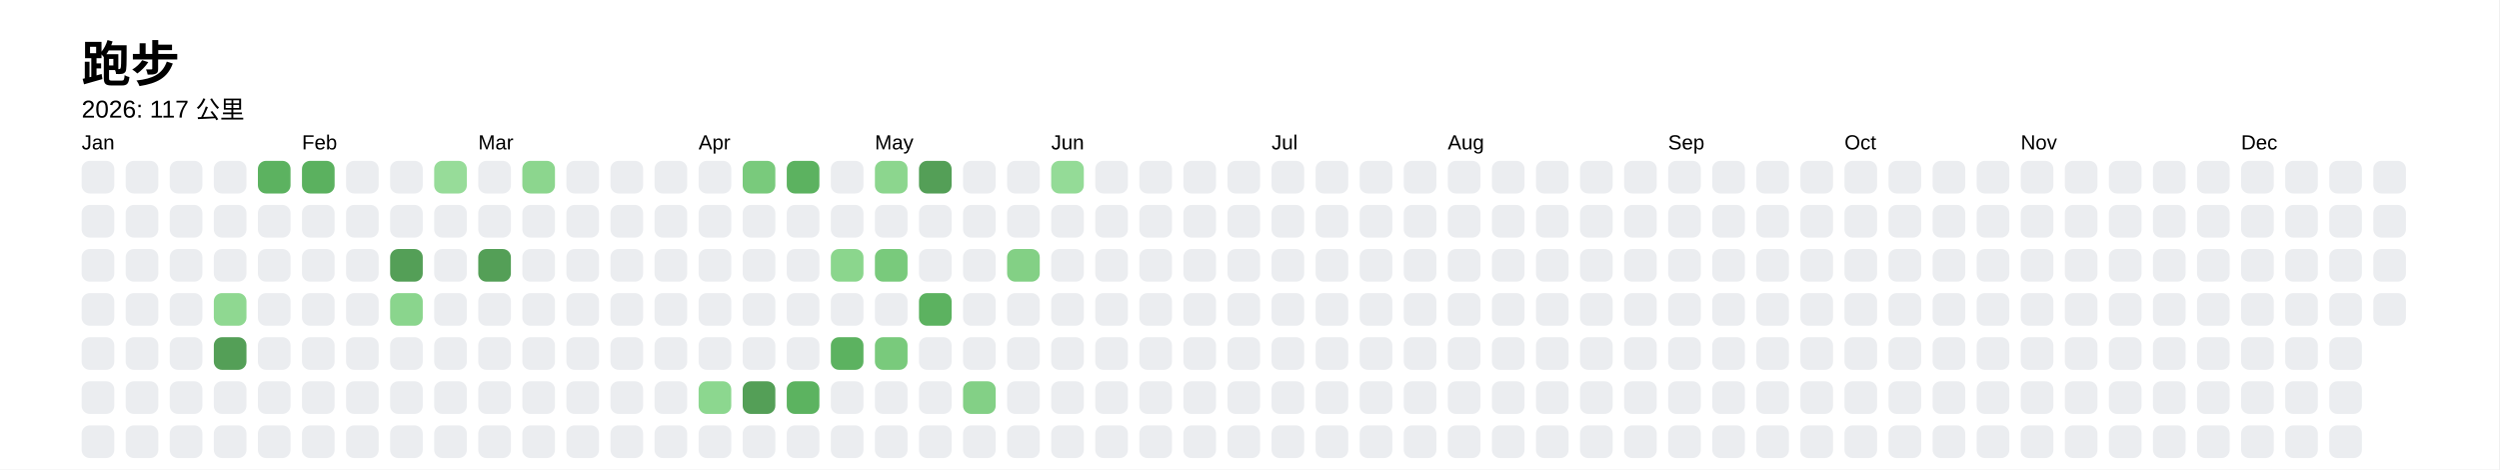
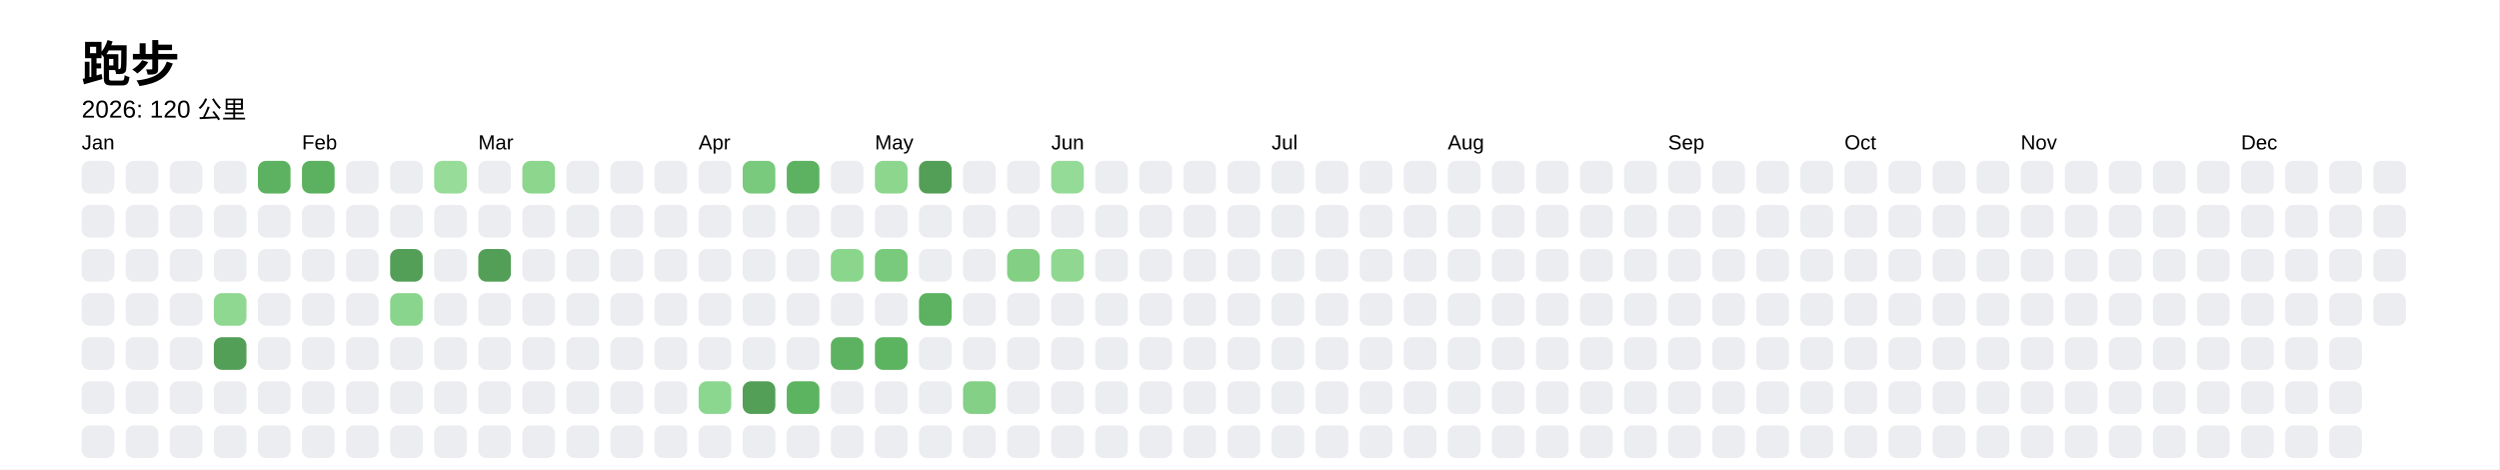
<svg xmlns="http://www.w3.org/2000/svg" baseProfile="full" height="57.5mm" version="1.1" viewBox="0,0,306.2,57.5" width="306.2mm">
  <defs />
  <rect fill="#FFFFFF" height="57.5" width="306.2" x="0" y="0" />
  <text fill="#000000" style="font-size:6px; font-family:Arial; font-weight:bold;" x="10" y="10">跑步</text>
-   <text fill="#000000" style="font-size:3px; font-family:Arial;" x="10" y="14.4">2026: 117 公里</text>
+   <text fill="#000000" style="font-size:3px; font-family:Arial;" x="10" y="14.4">2026: 120 公里</text>
  <text fill="#000000" style="font-size:2.5px; font-family:Arial" x="10" y="18.3">Jan</text>
  <rect fill="#EBEDF0" height="4" rx="1" ry="1" width="4" x="10" y="19.7" />
  <rect fill="#EBEDF0" height="4" rx="1" ry="1" width="4" x="10" y="25.1" />
  <rect fill="#EBEDF0" height="4" rx="1" ry="1" width="4" x="10" y="30.5" />
  <rect fill="#EBEDF0" height="4" rx="1" ry="1" width="4" x="10" y="35.9" />
  <rect fill="#EBEDF0" height="4" rx="1" ry="1" width="4" x="10" y="41.3" />
  <rect fill="#EBEDF0" height="4" rx="1" ry="1" width="4" x="10" y="46.7" />
  <rect fill="#EBEDF0" height="4" rx="1" ry="1" width="4" x="10" y="52.1" />
  <rect fill="#EBEDF0" height="4" rx="1" ry="1" width="4" x="15.4" y="19.7" />
  <rect fill="#EBEDF0" height="4" rx="1" ry="1" width="4" x="15.4" y="25.1" />
  <rect fill="#EBEDF0" height="4" rx="1" ry="1" width="4" x="15.4" y="30.5" />
  <rect fill="#EBEDF0" height="4" rx="1" ry="1" width="4" x="15.4" y="35.9" />
  <rect fill="#EBEDF0" height="4" rx="1" ry="1" width="4" x="15.4" y="41.3" />
  <rect fill="#EBEDF0" height="4" rx="1" ry="1" width="4" x="15.4" y="46.7" />
  <rect fill="#EBEDF0" height="4" rx="1" ry="1" width="4" x="15.4" y="52.1" />
  <rect fill="#EBEDF0" height="4" rx="1" ry="1" width="4" x="20.8" y="19.7" />
  <rect fill="#EBEDF0" height="4" rx="1" ry="1" width="4" x="20.8" y="25.1" />
  <rect fill="#EBEDF0" height="4" rx="1" ry="1" width="4" x="20.8" y="30.5" />
  <rect fill="#EBEDF0" height="4" rx="1" ry="1" width="4" x="20.8" y="35.9" />
  <rect fill="#EBEDF0" height="4" rx="1" ry="1" width="4" x="20.8" y="41.3" />
  <rect fill="#EBEDF0" height="4" rx="1" ry="1" width="4" x="20.8" y="46.7" />
  <rect fill="#EBEDF0" height="4" rx="1" ry="1" width="4" x="20.8" y="52.1" />
  <rect fill="#EBEDF0" height="4" rx="1" ry="1" width="4" x="26.2" y="19.7" />
  <rect fill="#EBEDF0" height="4" rx="1" ry="1" width="4" x="26.2" y="25.1" />
  <rect fill="#EBEDF0" height="4" rx="1" ry="1" width="4" x="26.2" y="30.5" />
  <rect fill="#8fd891" height="4" rx="1" ry="1" width="4" x="26.2" y="35.9" />
  <rect fill="#549F57" height="4" rx="1" ry="1" width="4" x="26.2" y="41.3" />
  <rect fill="#EBEDF0" height="4" rx="1" ry="1" width="4" x="26.2" y="46.7" />
  <rect fill="#EBEDF0" height="4" rx="1" ry="1" width="4" x="26.2" y="52.1" />
  <rect fill="#5cb260" height="4" rx="1" ry="1" width="4" x="31.6" y="19.7" />
  <rect fill="#EBEDF0" height="4" rx="1" ry="1" width="4" x="31.6" y="25.1" />
  <rect fill="#EBEDF0" height="4" rx="1" ry="1" width="4" x="31.6" y="30.5" />
  <rect fill="#EBEDF0" height="4" rx="1" ry="1" width="4" x="31.6" y="35.9" />
  <rect fill="#EBEDF0" height="4" rx="1" ry="1" width="4" x="31.6" y="41.3" />
  <rect fill="#EBEDF0" height="4" rx="1" ry="1" width="4" x="31.6" y="46.7" />
  <rect fill="#EBEDF0" height="4" rx="1" ry="1" width="4" x="31.6" y="52.1" />
  <text fill="#000000" style="font-size:2.5px; font-family:Arial" x="37.0" y="18.3">Feb</text>
  <rect fill="#5bb15f" height="4" rx="1" ry="1" width="4" x="37.0" y="19.7" />
  <rect fill="#EBEDF0" height="4" rx="1" ry="1" width="4" x="37.0" y="25.1" />
  <rect fill="#EBEDF0" height="4" rx="1" ry="1" width="4" x="37.0" y="30.5" />
  <rect fill="#EBEDF0" height="4" rx="1" ry="1" width="4" x="37.0" y="35.9" />
  <rect fill="#EBEDF0" height="4" rx="1" ry="1" width="4" x="37.0" y="41.3" />
  <rect fill="#EBEDF0" height="4" rx="1" ry="1" width="4" x="37.0" y="46.7" />
  <rect fill="#EBEDF0" height="4" rx="1" ry="1" width="4" x="37.0" y="52.1" />
  <rect fill="#EBEDF0" height="4" rx="1" ry="1" width="4" x="42.4" y="19.7" />
  <rect fill="#EBEDF0" height="4" rx="1" ry="1" width="4" x="42.4" y="25.1" />
  <rect fill="#EBEDF0" height="4" rx="1" ry="1" width="4" x="42.4" y="30.5" />
  <rect fill="#EBEDF0" height="4" rx="1" ry="1" width="4" x="42.4" y="35.9" />
  <rect fill="#EBEDF0" height="4" rx="1" ry="1" width="4" x="42.4" y="41.3" />
  <rect fill="#EBEDF0" height="4" rx="1" ry="1" width="4" x="42.4" y="46.7" />
  <rect fill="#EBEDF0" height="4" rx="1" ry="1" width="4" x="42.4" y="52.1" />
  <rect fill="#EBEDF0" height="4" rx="1" ry="1" width="4" x="47.8" y="19.7" />
  <rect fill="#EBEDF0" height="4" rx="1" ry="1" width="4" x="47.8" y="25.1" />
  <rect fill="#549F57" height="4" rx="1" ry="1" width="4" x="47.8" y="30.5" />
  <rect fill="#8ad58d" height="4" rx="1" ry="1" width="4" x="47.8" y="35.9" />
  <rect fill="#EBEDF0" height="4" rx="1" ry="1" width="4" x="47.8" y="41.3" />
  <rect fill="#EBEDF0" height="4" rx="1" ry="1" width="4" x="47.8" y="46.7" />
  <rect fill="#EBEDF0" height="4" rx="1" ry="1" width="4" x="47.8" y="52.1" />
  <rect fill="#97dc99" height="4" rx="1" ry="1" width="4" x="53.2" y="19.7" />
  <rect fill="#EBEDF0" height="4" rx="1" ry="1" width="4" x="53.2" y="25.1" />
  <rect fill="#EBEDF0" height="4" rx="1" ry="1" width="4" x="53.2" y="30.5" />
  <rect fill="#EBEDF0" height="4" rx="1" ry="1" width="4" x="53.2" y="35.9" />
  <rect fill="#EBEDF0" height="4" rx="1" ry="1" width="4" x="53.2" y="41.3" />
  <rect fill="#EBEDF0" height="4" rx="1" ry="1" width="4" x="53.2" y="46.7" />
  <rect fill="#EBEDF0" height="4" rx="1" ry="1" width="4" x="53.2" y="52.1" />
  <text fill="#000000" style="font-size:2.5px; font-family:Arial" x="58.6" y="18.3">Mar</text>
  <rect fill="#EBEDF0" height="4" rx="1" ry="1" width="4" x="58.6" y="19.7" />
  <rect fill="#EBEDF0" height="4" rx="1" ry="1" width="4" x="58.6" y="25.1" />
  <rect fill="#549F57" height="4" rx="1" ry="1" width="4" x="58.6" y="30.5" />
  <rect fill="#EBEDF0" height="4" rx="1" ry="1" width="4" x="58.6" y="35.9" />
  <rect fill="#EBEDF0" height="4" rx="1" ry="1" width="4" x="58.6" y="41.3" />
  <rect fill="#EBEDF0" height="4" rx="1" ry="1" width="4" x="58.6" y="46.7" />
  <rect fill="#EBEDF0" height="4" rx="1" ry="1" width="4" x="58.6" y="52.1" />
  <rect fill="#8cd68e" height="4" rx="1" ry="1" width="4" x="64" y="19.7" />
  <rect fill="#EBEDF0" height="4" rx="1" ry="1" width="4" x="64" y="25.1" />
  <rect fill="#EBEDF0" height="4" rx="1" ry="1" width="4" x="64" y="30.5" />
  <rect fill="#EBEDF0" height="4" rx="1" ry="1" width="4" x="64" y="35.9" />
  <rect fill="#EBEDF0" height="4" rx="1" ry="1" width="4" x="64" y="41.3" />
  <rect fill="#EBEDF0" height="4" rx="1" ry="1" width="4" x="64" y="46.7" />
  <rect fill="#EBEDF0" height="4" rx="1" ry="1" width="4" x="64" y="52.1" />
  <rect fill="#EBEDF0" height="4" rx="1" ry="1" width="4" x="69.4" y="19.7" />
  <rect fill="#EBEDF0" height="4" rx="1" ry="1" width="4" x="69.4" y="25.1" />
  <rect fill="#EBEDF0" height="4" rx="1" ry="1" width="4" x="69.4" y="30.5" />
  <rect fill="#EBEDF0" height="4" rx="1" ry="1" width="4" x="69.4" y="35.9" />
  <rect fill="#EBEDF0" height="4" rx="1" ry="1" width="4" x="69.4" y="41.3" />
  <rect fill="#EBEDF0" height="4" rx="1" ry="1" width="4" x="69.4" y="46.7" />
  <rect fill="#EBEDF0" height="4" rx="1" ry="1" width="4" x="69.4" y="52.1" />
  <rect fill="#EBEDF0" height="4" rx="1" ry="1" width="4" x="74.8" y="19.7" />
  <rect fill="#EBEDF0" height="4" rx="1" ry="1" width="4" x="74.8" y="25.1" />
  <rect fill="#EBEDF0" height="4" rx="1" ry="1" width="4" x="74.8" y="30.5" />
  <rect fill="#EBEDF0" height="4" rx="1" ry="1" width="4" x="74.8" y="35.9" />
  <rect fill="#EBEDF0" height="4" rx="1" ry="1" width="4" x="74.8" y="41.3" />
  <rect fill="#EBEDF0" height="4" rx="1" ry="1" width="4" x="74.8" y="46.7" />
  <rect fill="#EBEDF0" height="4" rx="1" ry="1" width="4" x="74.8" y="52.1" />
  <rect fill="#EBEDF0" height="4" rx="1" ry="1" width="4" x="80.2" y="19.7" />
  <rect fill="#EBEDF0" height="4" rx="1" ry="1" width="4" x="80.2" y="25.1" />
  <rect fill="#EBEDF0" height="4" rx="1" ry="1" width="4" x="80.2" y="30.5" />
  <rect fill="#EBEDF0" height="4" rx="1" ry="1" width="4" x="80.2" y="35.9" />
  <rect fill="#EBEDF0" height="4" rx="1" ry="1" width="4" x="80.2" y="41.3" />
  <rect fill="#EBEDF0" height="4" rx="1" ry="1" width="4" x="80.2" y="46.7" />
  <rect fill="#EBEDF0" height="4" rx="1" ry="1" width="4" x="80.2" y="52.1" />
  <text fill="#000000" style="font-size:2.5px; font-family:Arial" x="85.6" y="18.3">Apr</text>
  <rect fill="#EBEDF0" height="4" rx="1" ry="1" width="4" x="85.6" y="19.7" />
  <rect fill="#EBEDF0" height="4" rx="1" ry="1" width="4" x="85.6" y="25.1" />
  <rect fill="#EBEDF0" height="4" rx="1" ry="1" width="4" x="85.6" y="30.5" />
  <rect fill="#EBEDF0" height="4" rx="1" ry="1" width="4" x="85.6" y="35.9" />
  <rect fill="#EBEDF0" height="4" rx="1" ry="1" width="4" x="85.6" y="41.3" />
  <rect fill="#8cd78f" height="4" rx="1" ry="1" width="4" x="85.6" y="46.7" />
  <rect fill="#EBEDF0" height="4" rx="1" ry="1" width="4" x="85.6" y="52.1" />
  <rect fill="#79ca7c" height="4" rx="1" ry="1" width="4" x="91" y="19.7" />
  <rect fill="#EBEDF0" height="4" rx="1" ry="1" width="4" x="91" y="25.1" />
  <rect fill="#EBEDF0" height="4" rx="1" ry="1" width="4" x="91" y="30.5" />
  <rect fill="#EBEDF0" height="4" rx="1" ry="1" width="4" x="91" y="35.9" />
  <rect fill="#EBEDF0" height="4" rx="1" ry="1" width="4" x="91" y="41.3" />
  <rect fill="#549F57" height="4" rx="1" ry="1" width="4" x="91" y="46.7" />
  <rect fill="#EBEDF0" height="4" rx="1" ry="1" width="4" x="91" y="52.1" />
  <rect fill="#5cb260" height="4" rx="1" ry="1" width="4" x="96.4" y="19.7" />
  <rect fill="#EBEDF0" height="4" rx="1" ry="1" width="4" x="96.4" y="25.1" />
  <rect fill="#EBEDF0" height="4" rx="1" ry="1" width="4" x="96.4" y="30.5" />
  <rect fill="#EBEDF0" height="4" rx="1" ry="1" width="4" x="96.4" y="35.9" />
  <rect fill="#EBEDF0" height="4" rx="1" ry="1" width="4" x="96.4" y="41.3" />
  <rect fill="#5cb360" height="4" rx="1" ry="1" width="4" x="96.4" y="46.7" />
  <rect fill="#EBEDF0" height="4" rx="1" ry="1" width="4" x="96.4" y="52.1" />
  <rect fill="#EBEDF0" height="4" rx="1" ry="1" width="4" x="101.8" y="19.7" />
  <rect fill="#EBEDF0" height="4" rx="1" ry="1" width="4" x="101.8" y="25.1" />
  <rect fill="#8bd68d" height="4" rx="1" ry="1" width="4" x="101.8" y="30.5" />
  <rect fill="#EBEDF0" height="4" rx="1" ry="1" width="4" x="101.8" y="35.9" />
  <rect fill="#5cb260" height="4" rx="1" ry="1" width="4" x="101.8" y="41.3" />
  <rect fill="#EBEDF0" height="4" rx="1" ry="1" width="4" x="101.8" y="46.7" />
  <rect fill="#EBEDF0" height="4" rx="1" ry="1" width="4" x="101.8" y="52.1" />
  <text fill="#000000" style="font-size:2.5px; font-family:Arial" x="107.2" y="18.3">May</text>
  <rect fill="#8cd68e" height="4" rx="1" ry="1" width="4" x="107.2" y="19.7" />
  <rect fill="#EBEDF0" height="4" rx="1" ry="1" width="4" x="107.2" y="25.1" />
  <rect fill="#79ca7c" height="4" rx="1" ry="1" width="4" x="107.2" y="30.5" />
  <rect fill="#EBEDF0" height="4" rx="1" ry="1" width="4" x="107.2" y="35.9" />
-   <rect fill="#79ca7c" height="4" rx="1" ry="1" width="4" x="107.2" y="41.3" />
+   <rect fill="#5cb360" height="4" rx="1" ry="1" width="4" x="107.2" y="41.3" />
  <rect fill="#EBEDF0" height="4" rx="1" ry="1" width="4" x="107.2" y="46.7" />
  <rect fill="#EBEDF0" height="4" rx="1" ry="1" width="4" x="107.2" y="52.1" />
  <rect fill="#549F57" height="4" rx="1" ry="1" width="4" x="112.6" y="19.7" />
  <rect fill="#EBEDF0" height="4" rx="1" ry="1" width="4" x="112.6" y="25.1" />
  <rect fill="#EBEDF0" height="4" rx="1" ry="1" width="4" x="112.6" y="30.5" />
  <rect fill="#5cb260" height="4" rx="1" ry="1" width="4" x="112.6" y="35.9" />
  <rect fill="#EBEDF0" height="4" rx="1" ry="1" width="4" x="112.6" y="41.3" />
  <rect fill="#EBEDF0" height="4" rx="1" ry="1" width="4" x="112.6" y="46.7" />
  <rect fill="#EBEDF0" height="4" rx="1" ry="1" width="4" x="112.6" y="52.1" />
  <rect fill="#EBEDF0" height="4" rx="1" ry="1" width="4" x="118" y="19.7" />
  <rect fill="#EBEDF0" height="4" rx="1" ry="1" width="4" x="118" y="25.1" />
  <rect fill="#EBEDF0" height="4" rx="1" ry="1" width="4" x="118" y="30.5" />
  <rect fill="#EBEDF0" height="4" rx="1" ry="1" width="4" x="118" y="35.9" />
  <rect fill="#EBEDF0" height="4" rx="1" ry="1" width="4" x="118" y="41.3" />
  <rect fill="#83d086" height="4" rx="1" ry="1" width="4" x="118" y="46.7" />
  <rect fill="#EBEDF0" height="4" rx="1" ry="1" width="4" x="118" y="52.1" />
  <rect fill="#EBEDF0" height="4" rx="1" ry="1" width="4" x="123.4" y="19.7" />
  <rect fill="#EBEDF0" height="4" rx="1" ry="1" width="4" x="123.4" y="25.1" />
  <rect fill="#83d085" height="4" rx="1" ry="1" width="4" x="123.4" y="30.5" />
  <rect fill="#EBEDF0" height="4" rx="1" ry="1" width="4" x="123.4" y="35.9" />
  <rect fill="#EBEDF0" height="4" rx="1" ry="1" width="4" x="123.4" y="41.3" />
  <rect fill="#EBEDF0" height="4" rx="1" ry="1" width="4" x="123.4" y="46.7" />
  <rect fill="#EBEDF0" height="4" rx="1" ry="1" width="4" x="123.4" y="52.1" />
  <text fill="#000000" style="font-size:2.5px; font-family:Arial" x="128.8" y="18.3">Jun</text>
  <rect fill="#94db97" height="4" rx="1" ry="1" width="4" x="128.8" y="19.7" />
  <rect fill="#EBEDF0" height="4" rx="1" ry="1" width="4" x="128.8" y="25.1" />
-   <rect fill="#EBEDF0" height="4" rx="1" ry="1" width="4" x="128.8" y="30.5" />
+   <rect fill="#90d892" height="4" rx="1" ry="1" width="4" x="128.8" y="30.5" />
  <rect fill="#EBEDF0" height="4" rx="1" ry="1" width="4" x="128.8" y="35.9" />
  <rect fill="#EBEDF0" height="4" rx="1" ry="1" width="4" x="128.8" y="41.3" />
  <rect fill="#EBEDF0" height="4" rx="1" ry="1" width="4" x="128.8" y="46.7" />
  <rect fill="#EBEDF0" height="4" rx="1" ry="1" width="4" x="128.8" y="52.1" />
  <rect fill="#EBEDF0" height="4" rx="1" ry="1" width="4" x="134.2" y="19.7" />
  <rect fill="#EBEDF0" height="4" rx="1" ry="1" width="4" x="134.2" y="25.1" />
  <rect fill="#EBEDF0" height="4" rx="1" ry="1" width="4" x="134.2" y="30.5" />
  <rect fill="#EBEDF0" height="4" rx="1" ry="1" width="4" x="134.2" y="35.9" />
  <rect fill="#EBEDF0" height="4" rx="1" ry="1" width="4" x="134.2" y="41.3" />
  <rect fill="#EBEDF0" height="4" rx="1" ry="1" width="4" x="134.2" y="46.7" />
  <rect fill="#EBEDF0" height="4" rx="1" ry="1" width="4" x="134.2" y="52.1" />
  <rect fill="#EBEDF0" height="4" rx="1" ry="1" width="4" x="139.6" y="19.7" />
  <rect fill="#EBEDF0" height="4" rx="1" ry="1" width="4" x="139.6" y="25.1" />
  <rect fill="#EBEDF0" height="4" rx="1" ry="1" width="4" x="139.6" y="30.5" />
  <rect fill="#EBEDF0" height="4" rx="1" ry="1" width="4" x="139.6" y="35.9" />
  <rect fill="#EBEDF0" height="4" rx="1" ry="1" width="4" x="139.6" y="41.3" />
  <rect fill="#EBEDF0" height="4" rx="1" ry="1" width="4" x="139.6" y="46.7" />
  <rect fill="#EBEDF0" height="4" rx="1" ry="1" width="4" x="139.6" y="52.1" />
  <rect fill="#EBEDF0" height="4" rx="1" ry="1" width="4" x="145" y="19.7" />
  <rect fill="#EBEDF0" height="4" rx="1" ry="1" width="4" x="145" y="25.1" />
  <rect fill="#EBEDF0" height="4" rx="1" ry="1" width="4" x="145" y="30.5" />
  <rect fill="#EBEDF0" height="4" rx="1" ry="1" width="4" x="145" y="35.9" />
  <rect fill="#EBEDF0" height="4" rx="1" ry="1" width="4" x="145" y="41.3" />
  <rect fill="#EBEDF0" height="4" rx="1" ry="1" width="4" x="145" y="46.7" />
  <rect fill="#EBEDF0" height="4" rx="1" ry="1" width="4" x="145" y="52.1" />
  <rect fill="#EBEDF0" height="4" rx="1" ry="1" width="4" x="150.4" y="19.7" />
  <rect fill="#EBEDF0" height="4" rx="1" ry="1" width="4" x="150.4" y="25.1" />
  <rect fill="#EBEDF0" height="4" rx="1" ry="1" width="4" x="150.4" y="30.5" />
  <rect fill="#EBEDF0" height="4" rx="1" ry="1" width="4" x="150.4" y="35.9" />
  <rect fill="#EBEDF0" height="4" rx="1" ry="1" width="4" x="150.4" y="41.3" />
  <rect fill="#EBEDF0" height="4" rx="1" ry="1" width="4" x="150.4" y="46.7" />
  <rect fill="#EBEDF0" height="4" rx="1" ry="1" width="4" x="150.4" y="52.1" />
  <text fill="#000000" style="font-size:2.5px; font-family:Arial" x="155.8" y="18.3">Jul</text>
  <rect fill="#EBEDF0" height="4" rx="1" ry="1" width="4" x="155.8" y="19.7" />
  <rect fill="#EBEDF0" height="4" rx="1" ry="1" width="4" x="155.8" y="25.1" />
  <rect fill="#EBEDF0" height="4" rx="1" ry="1" width="4" x="155.8" y="30.5" />
  <rect fill="#EBEDF0" height="4" rx="1" ry="1" width="4" x="155.8" y="35.9" />
  <rect fill="#EBEDF0" height="4" rx="1" ry="1" width="4" x="155.8" y="41.3" />
  <rect fill="#EBEDF0" height="4" rx="1" ry="1" width="4" x="155.8" y="46.7" />
  <rect fill="#EBEDF0" height="4" rx="1" ry="1" width="4" x="155.8" y="52.1" />
  <rect fill="#EBEDF0" height="4" rx="1" ry="1" width="4" x="161.2" y="19.7" />
  <rect fill="#EBEDF0" height="4" rx="1" ry="1" width="4" x="161.2" y="25.1" />
  <rect fill="#EBEDF0" height="4" rx="1" ry="1" width="4" x="161.2" y="30.5" />
  <rect fill="#EBEDF0" height="4" rx="1" ry="1" width="4" x="161.2" y="35.9" />
  <rect fill="#EBEDF0" height="4" rx="1" ry="1" width="4" x="161.2" y="41.3" />
  <rect fill="#EBEDF0" height="4" rx="1" ry="1" width="4" x="161.2" y="46.7" />
  <rect fill="#EBEDF0" height="4" rx="1" ry="1" width="4" x="161.2" y="52.1" />
  <rect fill="#EBEDF0" height="4" rx="1" ry="1" width="4" x="166.6" y="19.7" />
  <rect fill="#EBEDF0" height="4" rx="1" ry="1" width="4" x="166.6" y="25.1" />
  <rect fill="#EBEDF0" height="4" rx="1" ry="1" width="4" x="166.6" y="30.5" />
  <rect fill="#EBEDF0" height="4" rx="1" ry="1" width="4" x="166.6" y="35.9" />
  <rect fill="#EBEDF0" height="4" rx="1" ry="1" width="4" x="166.6" y="41.3" />
  <rect fill="#EBEDF0" height="4" rx="1" ry="1" width="4" x="166.6" y="46.7" />
  <rect fill="#EBEDF0" height="4" rx="1" ry="1" width="4" x="166.6" y="52.1" />
  <rect fill="#EBEDF0" height="4" rx="1" ry="1" width="4" x="172" y="19.7" />
  <rect fill="#EBEDF0" height="4" rx="1" ry="1" width="4" x="172" y="25.1" />
  <rect fill="#EBEDF0" height="4" rx="1" ry="1" width="4" x="172" y="30.5" />
  <rect fill="#EBEDF0" height="4" rx="1" ry="1" width="4" x="172" y="35.9" />
  <rect fill="#EBEDF0" height="4" rx="1" ry="1" width="4" x="172" y="41.3" />
  <rect fill="#EBEDF0" height="4" rx="1" ry="1" width="4" x="172" y="46.7" />
  <rect fill="#EBEDF0" height="4" rx="1" ry="1" width="4" x="172" y="52.1" />
  <text fill="#000000" style="font-size:2.5px; font-family:Arial" x="177.4" y="18.3">Aug</text>
  <rect fill="#EBEDF0" height="4" rx="1" ry="1" width="4" x="177.4" y="19.7" />
  <rect fill="#EBEDF0" height="4" rx="1" ry="1" width="4" x="177.4" y="25.1" />
  <rect fill="#EBEDF0" height="4" rx="1" ry="1" width="4" x="177.4" y="30.5" />
  <rect fill="#EBEDF0" height="4" rx="1" ry="1" width="4" x="177.4" y="35.9" />
  <rect fill="#EBEDF0" height="4" rx="1" ry="1" width="4" x="177.4" y="41.3" />
  <rect fill="#EBEDF0" height="4" rx="1" ry="1" width="4" x="177.4" y="46.7" />
  <rect fill="#EBEDF0" height="4" rx="1" ry="1" width="4" x="177.4" y="52.1" />
  <rect fill="#EBEDF0" height="4" rx="1" ry="1" width="4" x="182.8" y="19.7" />
  <rect fill="#EBEDF0" height="4" rx="1" ry="1" width="4" x="182.8" y="25.1" />
  <rect fill="#EBEDF0" height="4" rx="1" ry="1" width="4" x="182.8" y="30.5" />
  <rect fill="#EBEDF0" height="4" rx="1" ry="1" width="4" x="182.8" y="35.9" />
  <rect fill="#EBEDF0" height="4" rx="1" ry="1" width="4" x="182.8" y="41.3" />
  <rect fill="#EBEDF0" height="4" rx="1" ry="1" width="4" x="182.8" y="46.7" />
  <rect fill="#EBEDF0" height="4" rx="1" ry="1" width="4" x="182.8" y="52.1" />
  <rect fill="#EBEDF0" height="4" rx="1" ry="1" width="4" x="188.2" y="19.7" />
  <rect fill="#EBEDF0" height="4" rx="1" ry="1" width="4" x="188.2" y="25.1" />
  <rect fill="#EBEDF0" height="4" rx="1" ry="1" width="4" x="188.2" y="30.5" />
  <rect fill="#EBEDF0" height="4" rx="1" ry="1" width="4" x="188.2" y="35.9" />
  <rect fill="#EBEDF0" height="4" rx="1" ry="1" width="4" x="188.2" y="41.3" />
  <rect fill="#EBEDF0" height="4" rx="1" ry="1" width="4" x="188.2" y="46.7" />
  <rect fill="#EBEDF0" height="4" rx="1" ry="1" width="4" x="188.2" y="52.1" />
  <rect fill="#EBEDF0" height="4" rx="1" ry="1" width="4" x="193.6" y="19.7" />
  <rect fill="#EBEDF0" height="4" rx="1" ry="1" width="4" x="193.6" y="25.1" />
  <rect fill="#EBEDF0" height="4" rx="1" ry="1" width="4" x="193.6" y="30.5" />
  <rect fill="#EBEDF0" height="4" rx="1" ry="1" width="4" x="193.6" y="35.9" />
  <rect fill="#EBEDF0" height="4" rx="1" ry="1" width="4" x="193.6" y="41.3" />
  <rect fill="#EBEDF0" height="4" rx="1" ry="1" width="4" x="193.6" y="46.7" />
  <rect fill="#EBEDF0" height="4" rx="1" ry="1" width="4" x="193.6" y="52.1" />
  <rect fill="#EBEDF0" height="4" rx="1" ry="1" width="4" x="199" y="19.7" />
  <rect fill="#EBEDF0" height="4" rx="1" ry="1" width="4" x="199" y="25.1" />
  <rect fill="#EBEDF0" height="4" rx="1" ry="1" width="4" x="199" y="30.5" />
  <rect fill="#EBEDF0" height="4" rx="1" ry="1" width="4" x="199" y="35.9" />
  <rect fill="#EBEDF0" height="4" rx="1" ry="1" width="4" x="199" y="41.3" />
  <rect fill="#EBEDF0" height="4" rx="1" ry="1" width="4" x="199" y="46.7" />
  <rect fill="#EBEDF0" height="4" rx="1" ry="1" width="4" x="199" y="52.1" />
  <text fill="#000000" style="font-size:2.5px; font-family:Arial" x="204.4" y="18.3">Sep</text>
  <rect fill="#EBEDF0" height="4" rx="1" ry="1" width="4" x="204.4" y="19.7" />
  <rect fill="#EBEDF0" height="4" rx="1" ry="1" width="4" x="204.4" y="25.1" />
  <rect fill="#EBEDF0" height="4" rx="1" ry="1" width="4" x="204.4" y="30.5" />
  <rect fill="#EBEDF0" height="4" rx="1" ry="1" width="4" x="204.4" y="35.9" />
  <rect fill="#EBEDF0" height="4" rx="1" ry="1" width="4" x="204.4" y="41.3" />
  <rect fill="#EBEDF0" height="4" rx="1" ry="1" width="4" x="204.4" y="46.7" />
  <rect fill="#EBEDF0" height="4" rx="1" ry="1" width="4" x="204.4" y="52.1" />
  <rect fill="#EBEDF0" height="4" rx="1" ry="1" width="4" x="209.8" y="19.7" />
  <rect fill="#EBEDF0" height="4" rx="1" ry="1" width="4" x="209.8" y="25.1" />
  <rect fill="#EBEDF0" height="4" rx="1" ry="1" width="4" x="209.8" y="30.5" />
  <rect fill="#EBEDF0" height="4" rx="1" ry="1" width="4" x="209.8" y="35.9" />
  <rect fill="#EBEDF0" height="4" rx="1" ry="1" width="4" x="209.8" y="41.3" />
  <rect fill="#EBEDF0" height="4" rx="1" ry="1" width="4" x="209.8" y="46.7" />
  <rect fill="#EBEDF0" height="4" rx="1" ry="1" width="4" x="209.8" y="52.1" />
  <rect fill="#EBEDF0" height="4" rx="1" ry="1" width="4" x="215.2" y="19.7" />
  <rect fill="#EBEDF0" height="4" rx="1" ry="1" width="4" x="215.2" y="25.1" />
  <rect fill="#EBEDF0" height="4" rx="1" ry="1" width="4" x="215.2" y="30.5" />
  <rect fill="#EBEDF0" height="4" rx="1" ry="1" width="4" x="215.2" y="35.9" />
  <rect fill="#EBEDF0" height="4" rx="1" ry="1" width="4" x="215.2" y="41.3" />
  <rect fill="#EBEDF0" height="4" rx="1" ry="1" width="4" x="215.2" y="46.7" />
  <rect fill="#EBEDF0" height="4" rx="1" ry="1" width="4" x="215.2" y="52.1" />
  <rect fill="#EBEDF0" height="4" rx="1" ry="1" width="4" x="220.6" y="19.7" />
  <rect fill="#EBEDF0" height="4" rx="1" ry="1" width="4" x="220.6" y="25.1" />
  <rect fill="#EBEDF0" height="4" rx="1" ry="1" width="4" x="220.6" y="30.5" />
  <rect fill="#EBEDF0" height="4" rx="1" ry="1" width="4" x="220.6" y="35.9" />
  <rect fill="#EBEDF0" height="4" rx="1" ry="1" width="4" x="220.6" y="41.3" />
  <rect fill="#EBEDF0" height="4" rx="1" ry="1" width="4" x="220.6" y="46.7" />
  <rect fill="#EBEDF0" height="4" rx="1" ry="1" width="4" x="220.6" y="52.1" />
  <text fill="#000000" style="font-size:2.5px; font-family:Arial" x="226" y="18.3">Oct</text>
  <rect fill="#EBEDF0" height="4" rx="1" ry="1" width="4" x="226" y="19.7" />
  <rect fill="#EBEDF0" height="4" rx="1" ry="1" width="4" x="226" y="25.1" />
  <rect fill="#EBEDF0" height="4" rx="1" ry="1" width="4" x="226" y="30.5" />
  <rect fill="#EBEDF0" height="4" rx="1" ry="1" width="4" x="226" y="35.9" />
  <rect fill="#EBEDF0" height="4" rx="1" ry="1" width="4" x="226" y="41.3" />
  <rect fill="#EBEDF0" height="4" rx="1" ry="1" width="4" x="226" y="46.7" />
  <rect fill="#EBEDF0" height="4" rx="1" ry="1" width="4" x="226" y="52.1" />
  <rect fill="#EBEDF0" height="4" rx="1" ry="1" width="4" x="231.4" y="19.7" />
  <rect fill="#EBEDF0" height="4" rx="1" ry="1" width="4" x="231.4" y="25.1" />
  <rect fill="#EBEDF0" height="4" rx="1" ry="1" width="4" x="231.4" y="30.5" />
  <rect fill="#EBEDF0" height="4" rx="1" ry="1" width="4" x="231.4" y="35.9" />
  <rect fill="#EBEDF0" height="4" rx="1" ry="1" width="4" x="231.4" y="41.3" />
  <rect fill="#EBEDF0" height="4" rx="1" ry="1" width="4" x="231.4" y="46.7" />
  <rect fill="#EBEDF0" height="4" rx="1" ry="1" width="4" x="231.4" y="52.1" />
  <rect fill="#EBEDF0" height="4" rx="1" ry="1" width="4" x="236.8" y="19.7" />
  <rect fill="#EBEDF0" height="4" rx="1" ry="1" width="4" x="236.8" y="25.1" />
  <rect fill="#EBEDF0" height="4" rx="1" ry="1" width="4" x="236.8" y="30.5" />
  <rect fill="#EBEDF0" height="4" rx="1" ry="1" width="4" x="236.8" y="35.9" />
  <rect fill="#EBEDF0" height="4" rx="1" ry="1" width="4" x="236.8" y="41.3" />
  <rect fill="#EBEDF0" height="4" rx="1" ry="1" width="4" x="236.8" y="46.7" />
  <rect fill="#EBEDF0" height="4" rx="1" ry="1" width="4" x="236.8" y="52.1" />
  <rect fill="#EBEDF0" height="4" rx="1" ry="1" width="4" x="242.2" y="19.7" />
  <rect fill="#EBEDF0" height="4" rx="1" ry="1" width="4" x="242.2" y="25.1" />
  <rect fill="#EBEDF0" height="4" rx="1" ry="1" width="4" x="242.2" y="30.5" />
  <rect fill="#EBEDF0" height="4" rx="1" ry="1" width="4" x="242.2" y="35.9" />
  <rect fill="#EBEDF0" height="4" rx="1" ry="1" width="4" x="242.2" y="41.3" />
  <rect fill="#EBEDF0" height="4" rx="1" ry="1" width="4" x="242.2" y="46.7" />
  <rect fill="#EBEDF0" height="4" rx="1" ry="1" width="4" x="242.2" y="52.1" />
  <text fill="#000000" style="font-size:2.5px; font-family:Arial" x="247.6" y="18.3">Nov</text>
  <rect fill="#EBEDF0" height="4" rx="1" ry="1" width="4" x="247.6" y="19.7" />
  <rect fill="#EBEDF0" height="4" rx="1" ry="1" width="4" x="247.6" y="25.1" />
  <rect fill="#EBEDF0" height="4" rx="1" ry="1" width="4" x="247.6" y="30.5" />
  <rect fill="#EBEDF0" height="4" rx="1" ry="1" width="4" x="247.6" y="35.9" />
  <rect fill="#EBEDF0" height="4" rx="1" ry="1" width="4" x="247.6" y="41.3" />
  <rect fill="#EBEDF0" height="4" rx="1" ry="1" width="4" x="247.6" y="46.7" />
  <rect fill="#EBEDF0" height="4" rx="1" ry="1" width="4" x="247.6" y="52.1" />
  <rect fill="#EBEDF0" height="4" rx="1" ry="1" width="4" x="253" y="19.7" />
  <rect fill="#EBEDF0" height="4" rx="1" ry="1" width="4" x="253" y="25.1" />
  <rect fill="#EBEDF0" height="4" rx="1" ry="1" width="4" x="253" y="30.5" />
  <rect fill="#EBEDF0" height="4" rx="1" ry="1" width="4" x="253" y="35.9" />
  <rect fill="#EBEDF0" height="4" rx="1" ry="1" width="4" x="253" y="41.3" />
  <rect fill="#EBEDF0" height="4" rx="1" ry="1" width="4" x="253" y="46.7" />
  <rect fill="#EBEDF0" height="4" rx="1" ry="1" width="4" x="253" y="52.1" />
  <rect fill="#EBEDF0" height="4" rx="1" ry="1" width="4" x="258.4" y="19.7" />
  <rect fill="#EBEDF0" height="4" rx="1" ry="1" width="4" x="258.4" y="25.1" />
  <rect fill="#EBEDF0" height="4" rx="1" ry="1" width="4" x="258.4" y="30.5" />
  <rect fill="#EBEDF0" height="4" rx="1" ry="1" width="4" x="258.4" y="35.9" />
  <rect fill="#EBEDF0" height="4" rx="1" ry="1" width="4" x="258.4" y="41.3" />
  <rect fill="#EBEDF0" height="4" rx="1" ry="1" width="4" x="258.4" y="46.7" />
  <rect fill="#EBEDF0" height="4" rx="1" ry="1" width="4" x="258.4" y="52.1" />
  <rect fill="#EBEDF0" height="4" rx="1" ry="1" width="4" x="263.8" y="19.7" />
  <rect fill="#EBEDF0" height="4" rx="1" ry="1" width="4" x="263.8" y="25.1" />
  <rect fill="#EBEDF0" height="4" rx="1" ry="1" width="4" x="263.8" y="30.5" />
  <rect fill="#EBEDF0" height="4" rx="1" ry="1" width="4" x="263.8" y="35.9" />
  <rect fill="#EBEDF0" height="4" rx="1" ry="1" width="4" x="263.8" y="41.3" />
  <rect fill="#EBEDF0" height="4" rx="1" ry="1" width="4" x="263.8" y="46.7" />
  <rect fill="#EBEDF0" height="4" rx="1" ry="1" width="4" x="263.8" y="52.1" />
  <rect fill="#EBEDF0" height="4" rx="1" ry="1" width="4" x="269.2" y="19.7" />
  <rect fill="#EBEDF0" height="4" rx="1" ry="1" width="4" x="269.2" y="25.1" />
  <rect fill="#EBEDF0" height="4" rx="1" ry="1" width="4" x="269.2" y="30.5" />
  <rect fill="#EBEDF0" height="4" rx="1" ry="1" width="4" x="269.2" y="35.9" />
  <rect fill="#EBEDF0" height="4" rx="1" ry="1" width="4" x="269.2" y="41.3" />
  <rect fill="#EBEDF0" height="4" rx="1" ry="1" width="4" x="269.2" y="46.7" />
  <rect fill="#EBEDF0" height="4" rx="1" ry="1" width="4" x="269.2" y="52.1" />
  <text fill="#000000" style="font-size:2.5px; font-family:Arial" x="274.6" y="18.3">Dec</text>
  <rect fill="#EBEDF0" height="4" rx="1" ry="1" width="4" x="274.6" y="19.7" />
  <rect fill="#EBEDF0" height="4" rx="1" ry="1" width="4" x="274.6" y="25.1" />
  <rect fill="#EBEDF0" height="4" rx="1" ry="1" width="4" x="274.6" y="30.5" />
  <rect fill="#EBEDF0" height="4" rx="1" ry="1" width="4" x="274.6" y="35.9" />
  <rect fill="#EBEDF0" height="4" rx="1" ry="1" width="4" x="274.6" y="41.3" />
  <rect fill="#EBEDF0" height="4" rx="1" ry="1" width="4" x="274.6" y="46.7" />
  <rect fill="#EBEDF0" height="4" rx="1" ry="1" width="4" x="274.6" y="52.1" />
  <rect fill="#EBEDF0" height="4" rx="1" ry="1" width="4" x="280" y="19.7" />
  <rect fill="#EBEDF0" height="4" rx="1" ry="1" width="4" x="280" y="25.1" />
  <rect fill="#EBEDF0" height="4" rx="1" ry="1" width="4" x="280" y="30.5" />
  <rect fill="#EBEDF0" height="4" rx="1" ry="1" width="4" x="280" y="35.9" />
  <rect fill="#EBEDF0" height="4" rx="1" ry="1" width="4" x="280" y="41.3" />
  <rect fill="#EBEDF0" height="4" rx="1" ry="1" width="4" x="280" y="46.7" />
  <rect fill="#EBEDF0" height="4" rx="1" ry="1" width="4" x="280" y="52.1" />
  <rect fill="#EBEDF0" height="4" rx="1" ry="1" width="4" x="285.4" y="19.7" />
  <rect fill="#EBEDF0" height="4" rx="1" ry="1" width="4" x="285.4" y="25.1" />
  <rect fill="#EBEDF0" height="4" rx="1" ry="1" width="4" x="285.4" y="30.5" />
  <rect fill="#EBEDF0" height="4" rx="1" ry="1" width="4" x="285.4" y="35.9" />
  <rect fill="#EBEDF0" height="4" rx="1" ry="1" width="4" x="285.4" y="41.3" />
  <rect fill="#EBEDF0" height="4" rx="1" ry="1" width="4" x="285.4" y="46.7" />
  <rect fill="#EBEDF0" height="4" rx="1" ry="1" width="4" x="285.4" y="52.1" />
  <rect fill="#EBEDF0" height="4" rx="1" ry="1" width="4" x="290.8" y="19.7" />
  <rect fill="#EBEDF0" height="4" rx="1" ry="1" width="4" x="290.8" y="25.1" />
  <rect fill="#EBEDF0" height="4" rx="1" ry="1" width="4" x="290.8" y="30.5" />
  <rect fill="#EBEDF0" height="4" rx="1" ry="1" width="4" x="290.8" y="35.9" />
</svg>
